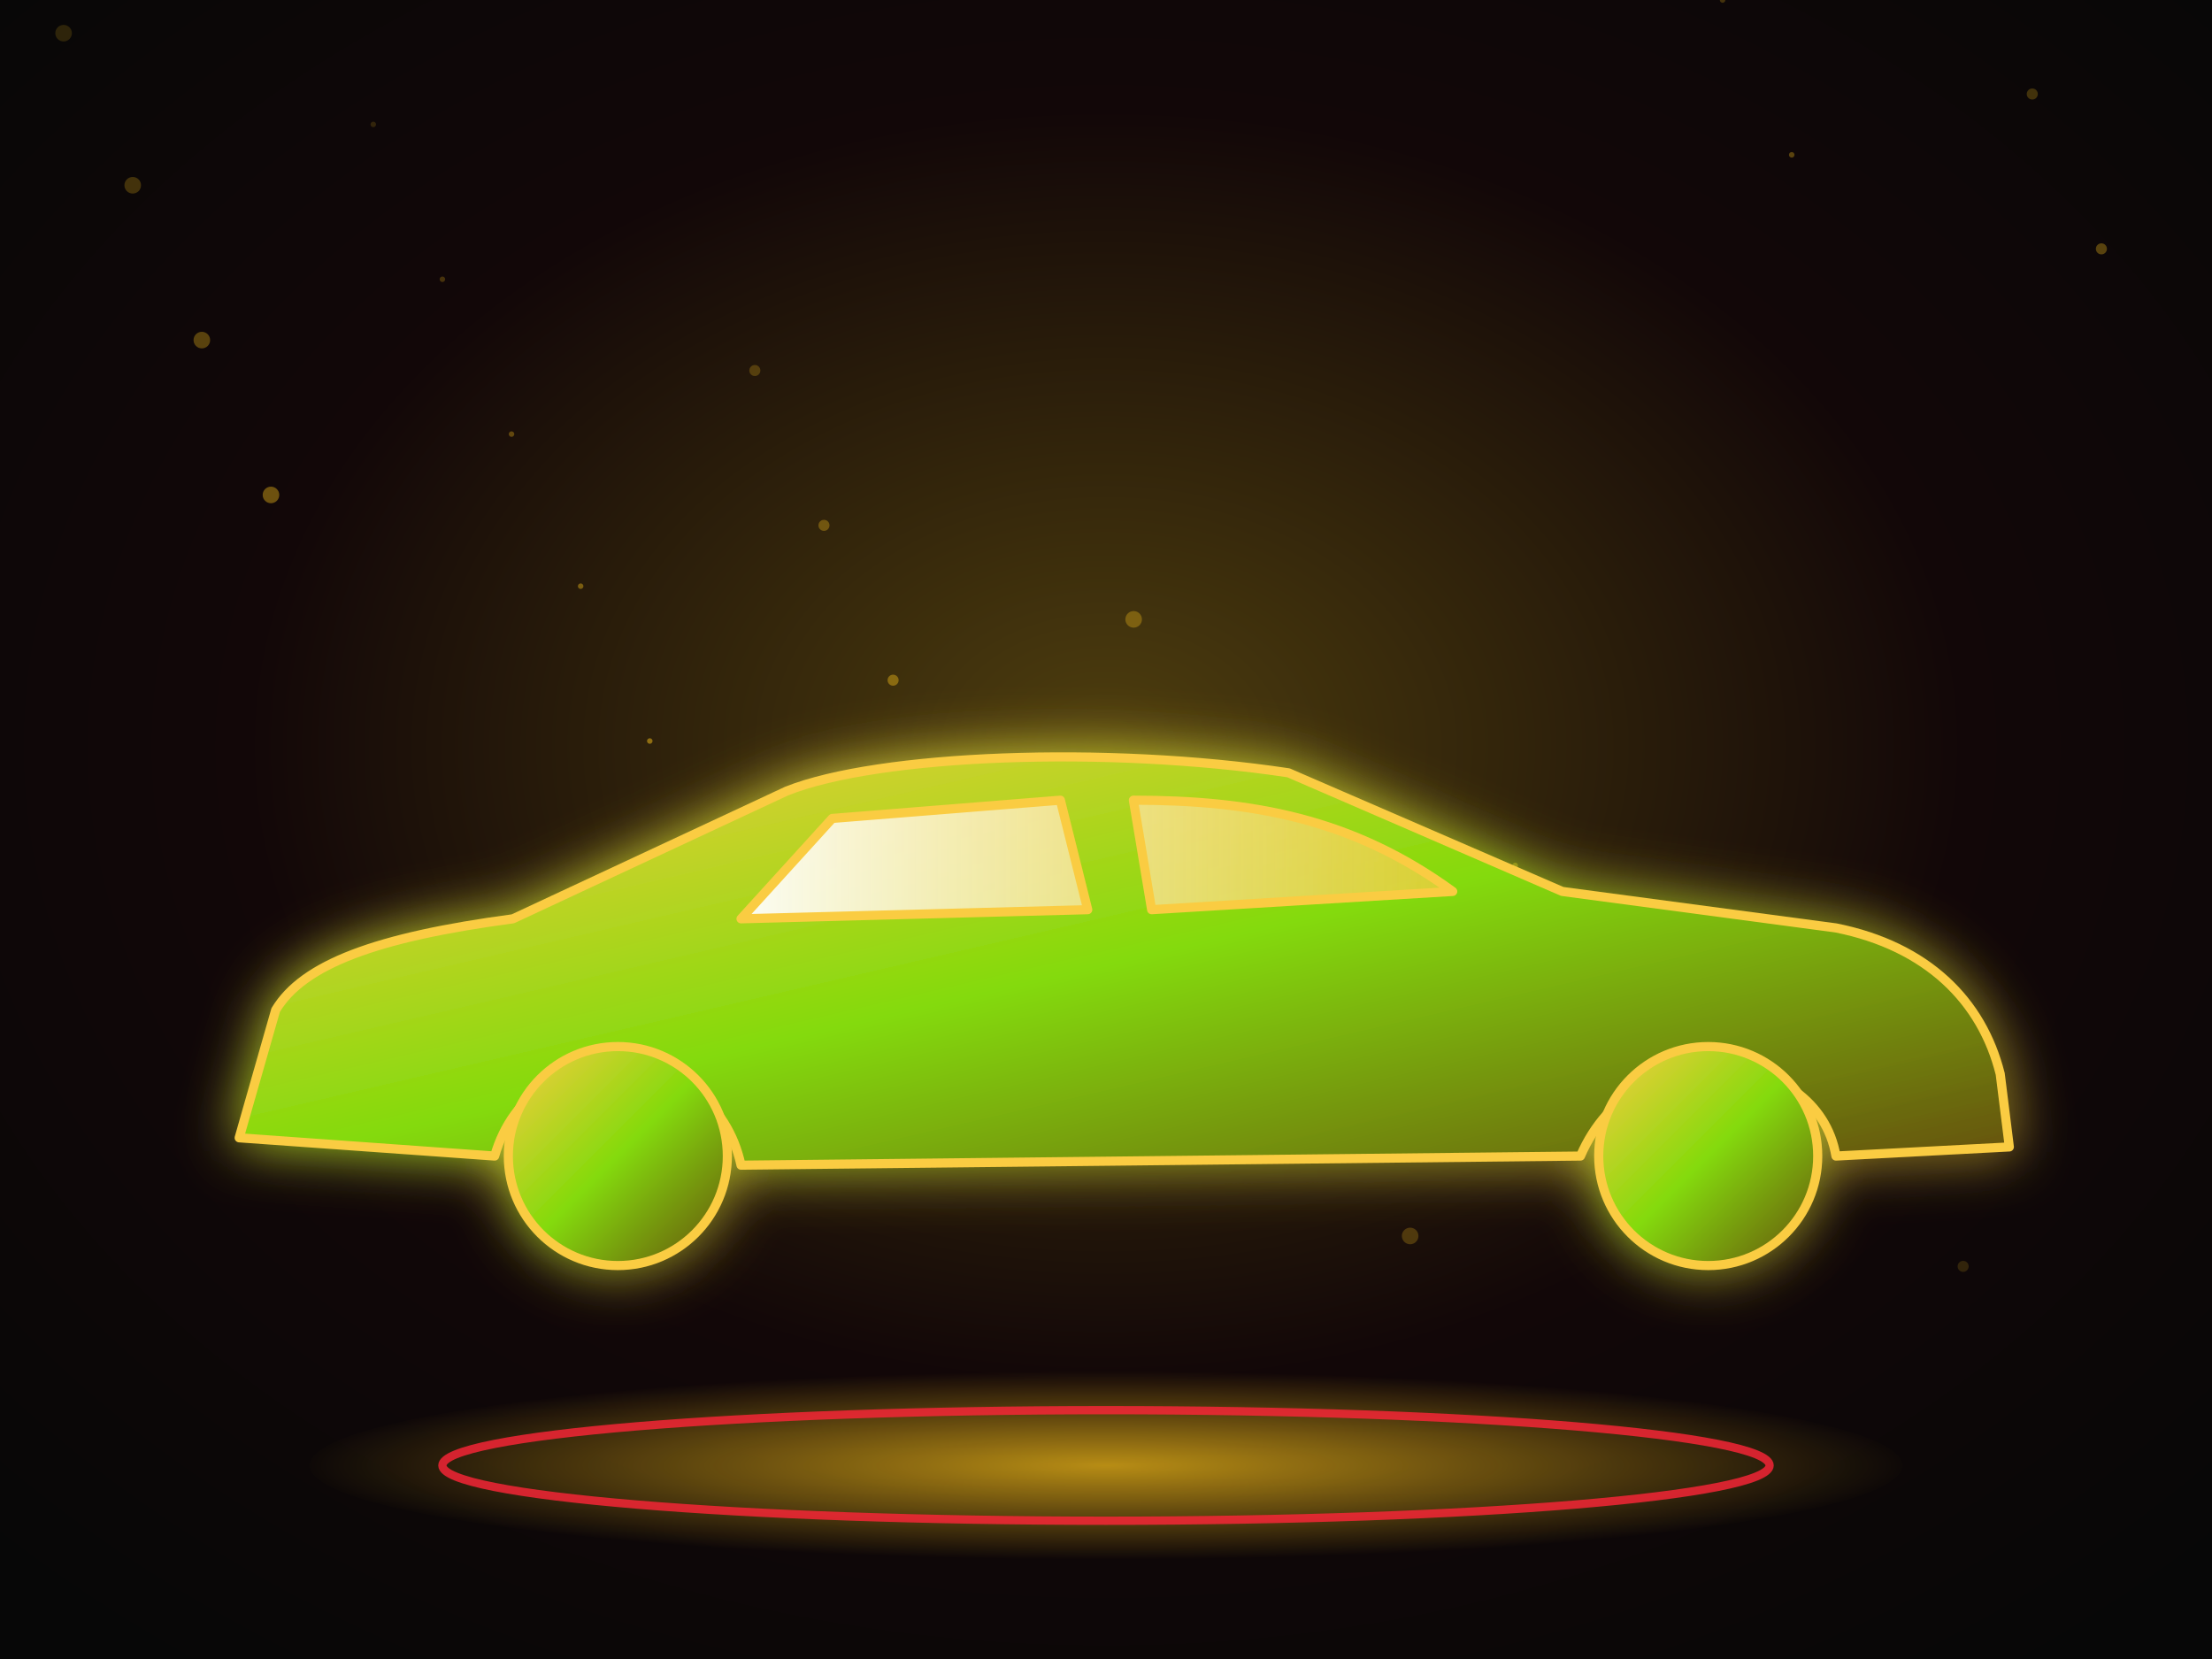
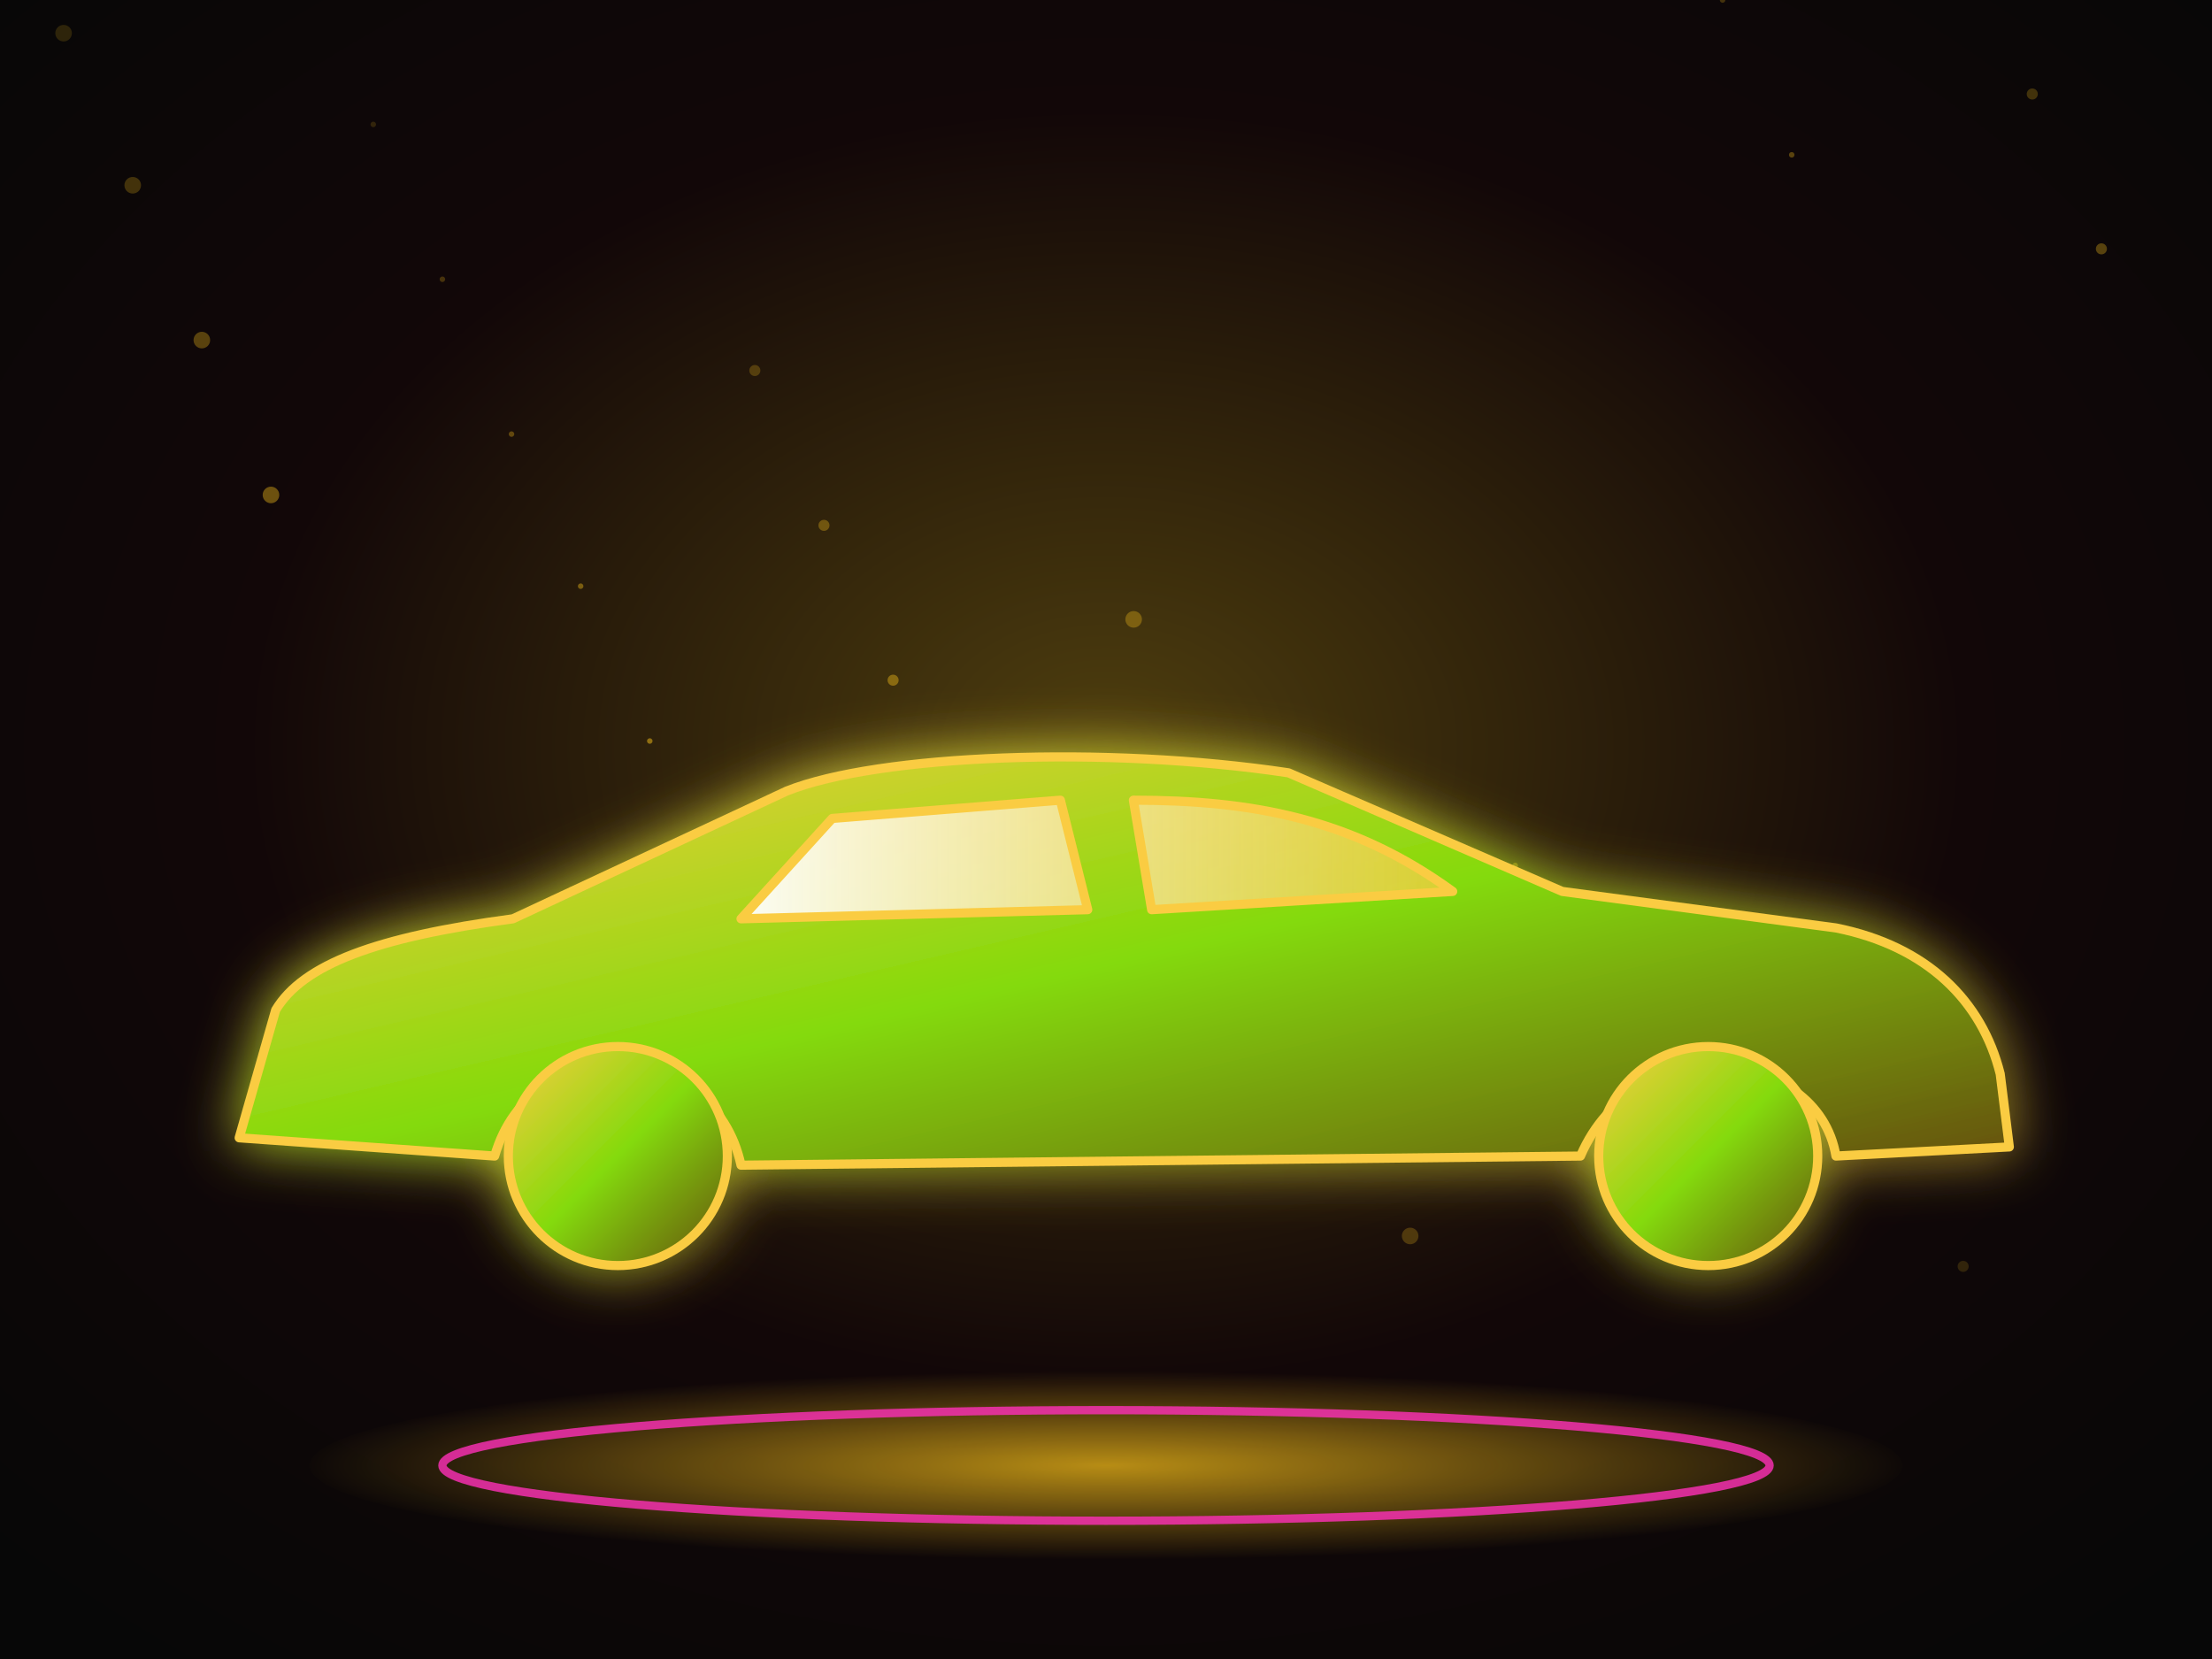
<svg xmlns="http://www.w3.org/2000/svg" viewBox="0 0 800 600" role="img" aria-label="car artwork">
  <defs>
    <radialGradient id="bg" cx="50%" cy="45%" r="70%">
      <stop offset="0" stop-color="hsl(45 70% 18%)" />
      <stop offset=".55" stop-color="#120708" />
      <stop offset="1" stop-color="#070707" />
    </radialGradient>
    <linearGradient id="body" x1="0" y1="0" x2="1" y2="1">
      <stop offset="0" stop-color="hsl(45 95% 62%)" />
      <stop offset=".5" stop-color="hsl(85 90% 45%)" />
      <stop offset="1" stop-color="hsl(45 80% 22%)" />
    </linearGradient>
    <linearGradient id="visor" x1="0" y1="0" x2="1" y2="0">
      <stop offset="0" stop-color="#fff" stop-opacity=".95" />
      <stop offset="1" stop-color="hsl(45 95% 62%)" stop-opacity=".7" />
    </linearGradient>
    <radialGradient id="pad" cx="50%" cy="50%" r="50%">
      <stop offset="0" stop-color="hsl(45 100% 55%)" stop-opacity=".7" />
      <stop offset="1" stop-color="hsl(45 100% 55%)" stop-opacity="0" />
    </radialGradient>
    <filter id="glow" x="-30%" y="-30%" width="160%" height="160%">
      <feGaussianBlur stdDeviation="10" result="b" />
      <feMerge>
        <feMergeNode in="b" />
        <feMergeNode in="SourceGraphic" />
      </feMerge>
    </filter>
  </defs>
  <rect width="800" height="600" fill="url(#bg)" />
  <circle cx="135" cy="45" r="1" fill="hsl(45 100% 55%)" opacity="0.15" />
  <circle cx="273" cy="134" r="2" fill="hsl(45 100% 55%)" opacity="0.23" />
  <circle cx="410" cy="224" r="3" fill="hsl(45 100% 55%)" opacity="0.31" />
  <circle cx="548" cy="313" r="1" fill="hsl(45 100% 55%)" opacity="0.39" />
  <circle cx="685" cy="402" r="2" fill="hsl(45 100% 55%)" opacity="0.47" />
  <circle cx="23" cy="12" r="3" fill="hsl(45 100% 55%)" opacity="0.15" />
  <circle cx="160" cy="101" r="1" fill="hsl(45 100% 55%)" opacity="0.23" />
  <circle cx="298" cy="190" r="2" fill="hsl(45 100% 55%)" opacity="0.31" />
  <circle cx="435" cy="279" r="3" fill="hsl(45 100% 55%)" opacity="0.39" />
  <circle cx="573" cy="369" r="1" fill="hsl(45 100% 55%)" opacity="0.47" />
  <circle cx="710" cy="458" r="2" fill="hsl(45 100% 55%)" opacity="0.15" />
  <circle cx="48" cy="67" r="3" fill="hsl(45 100% 55%)" opacity="0.23" />
  <circle cx="185" cy="157" r="1" fill="hsl(45 100% 55%)" opacity="0.31" />
  <circle cx="323" cy="246" r="2" fill="hsl(45 100% 55%)" opacity="0.39" />
  <circle cx="460" cy="335" r="3" fill="hsl(45 100% 55%)" opacity="0.47" />
  <circle cx="598" cy="425" r="1" fill="hsl(45 100% 55%)" opacity="0.15" />
  <circle cx="735" cy="34" r="2" fill="hsl(45 100% 55%)" opacity="0.23" />
  <circle cx="73" cy="123" r="3" fill="hsl(45 100% 55%)" opacity="0.31" />
  <circle cx="210" cy="212" r="1" fill="hsl(45 100% 55%)" opacity="0.39" />
  <circle cx="348" cy="302" r="2" fill="hsl(45 100% 55%)" opacity="0.47" />
  <circle cx="485" cy="391" r="3" fill="hsl(45 100% 55%)" opacity="0.15" />
  <circle cx="623" cy="0" r="1" fill="hsl(45 100% 55%)" opacity="0.23" />
  <circle cx="760" cy="90" r="2" fill="hsl(45 100% 55%)" opacity="0.31" />
  <circle cx="98" cy="179" r="3" fill="hsl(45 100% 55%)" opacity="0.39" />
  <circle cx="235" cy="268" r="1" fill="hsl(45 100% 55%)" opacity="0.47" />
  <circle cx="373" cy="358" r="2" fill="hsl(45 100% 55%)" opacity="0.15" />
  <circle cx="510" cy="447" r="3" fill="hsl(45 100% 55%)" opacity="0.23" />
  <circle cx="648" cy="56" r="1" fill="hsl(45 100% 55%)" opacity="0.31" />
  <ellipse cx="400" cy="530" rx="288" ry="34" fill="url(#pad)" />
-   <ellipse cx="400" cy="530" rx="240" ry="20" fill="none" stroke="#ff2438" stroke-width="3" opacity=".8" />
+   <ellipse cx="400" cy="530" rx="240" ry="20" fill="none" stroke="#ff2fb9" stroke-width="3" opacity=".8" />
  <g filter="url(#glow)" fill="url(#body)" stroke="hsl(45 95% 62%)" stroke-width="2" stroke-linejoin="round">
    <g transform="translate(70 230) scale(1.65)">
      <path d="M10 110 L18 82 C24 72 40 66 70 62 L130 34 C150 26 200 24 240 30 L300 56 L360 64 C380 68 392 80 396 96 L398 112 L360 114 C356 90 316 86 304 114 L120 116 C114 88 74 86 66 114 Z" />
      <path d="M140 40 L190 36 L196 60 L120 62 Z M206 36 C232 36 254 40 276 56 L210 60 Z" fill="url(#visor)" />
      <circle cx="93" cy="114" r="24" />
      <circle cx="332" cy="114" r="24" />
    </g>
  </g>
</svg>
